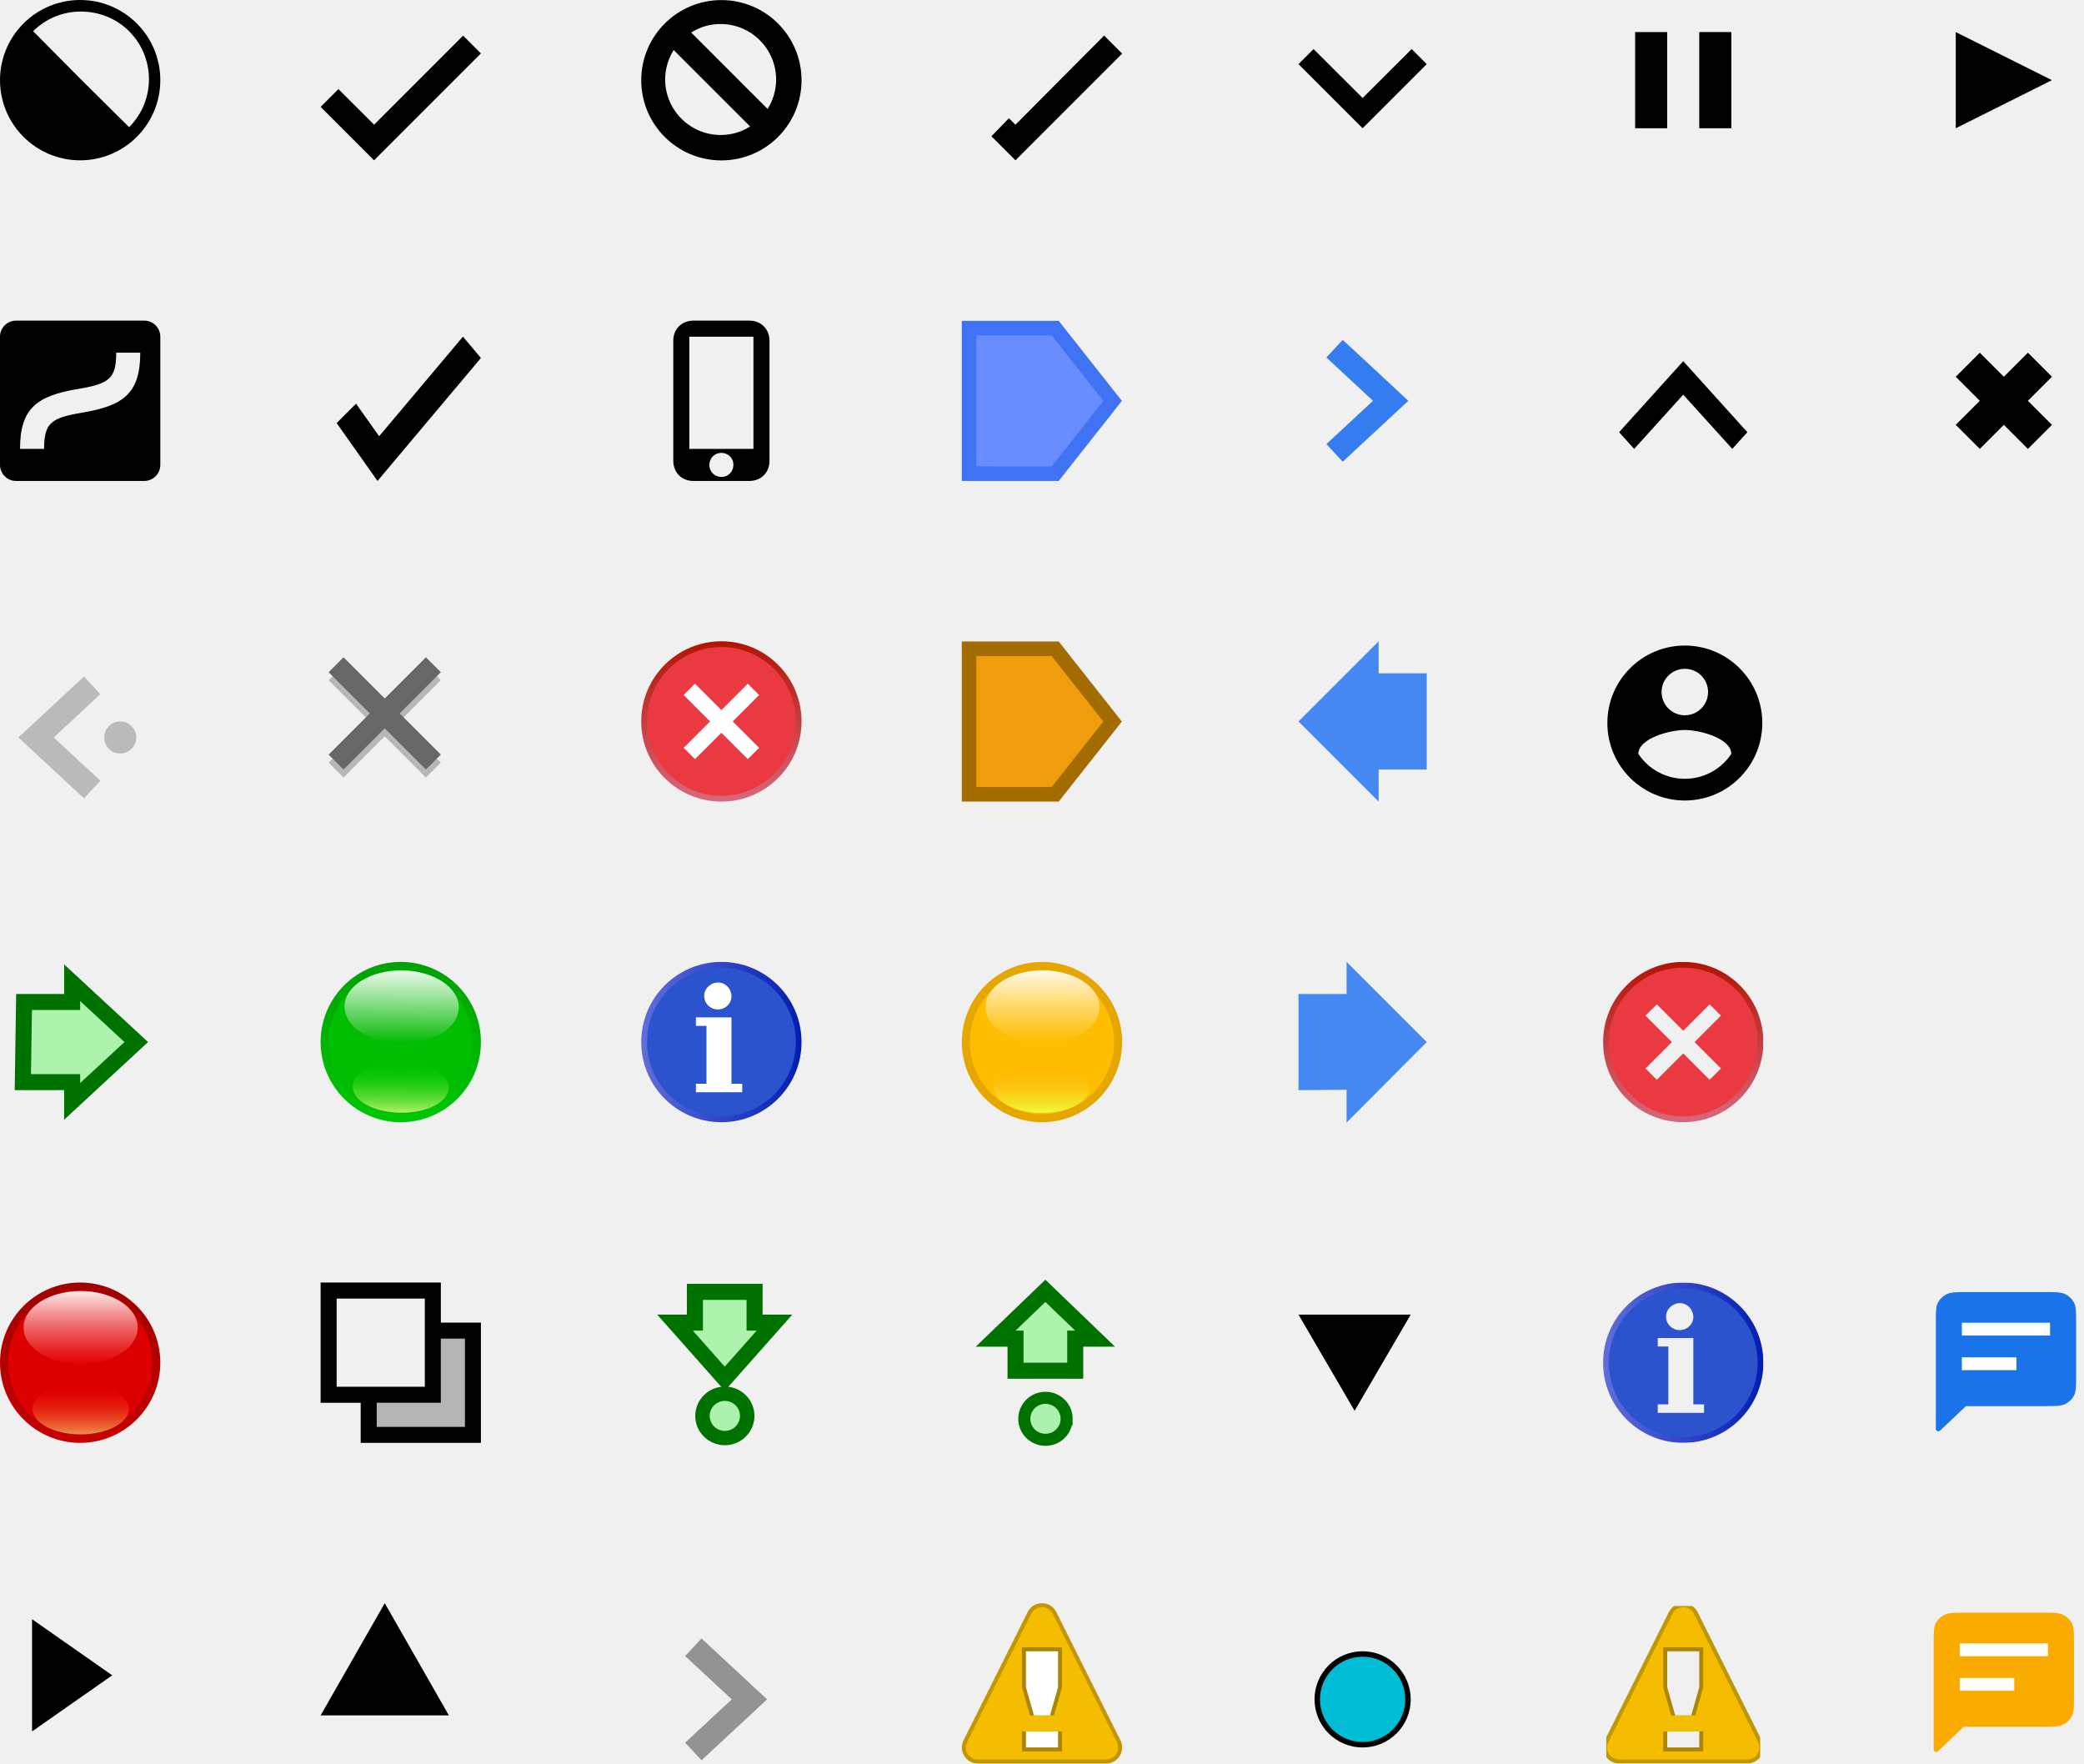
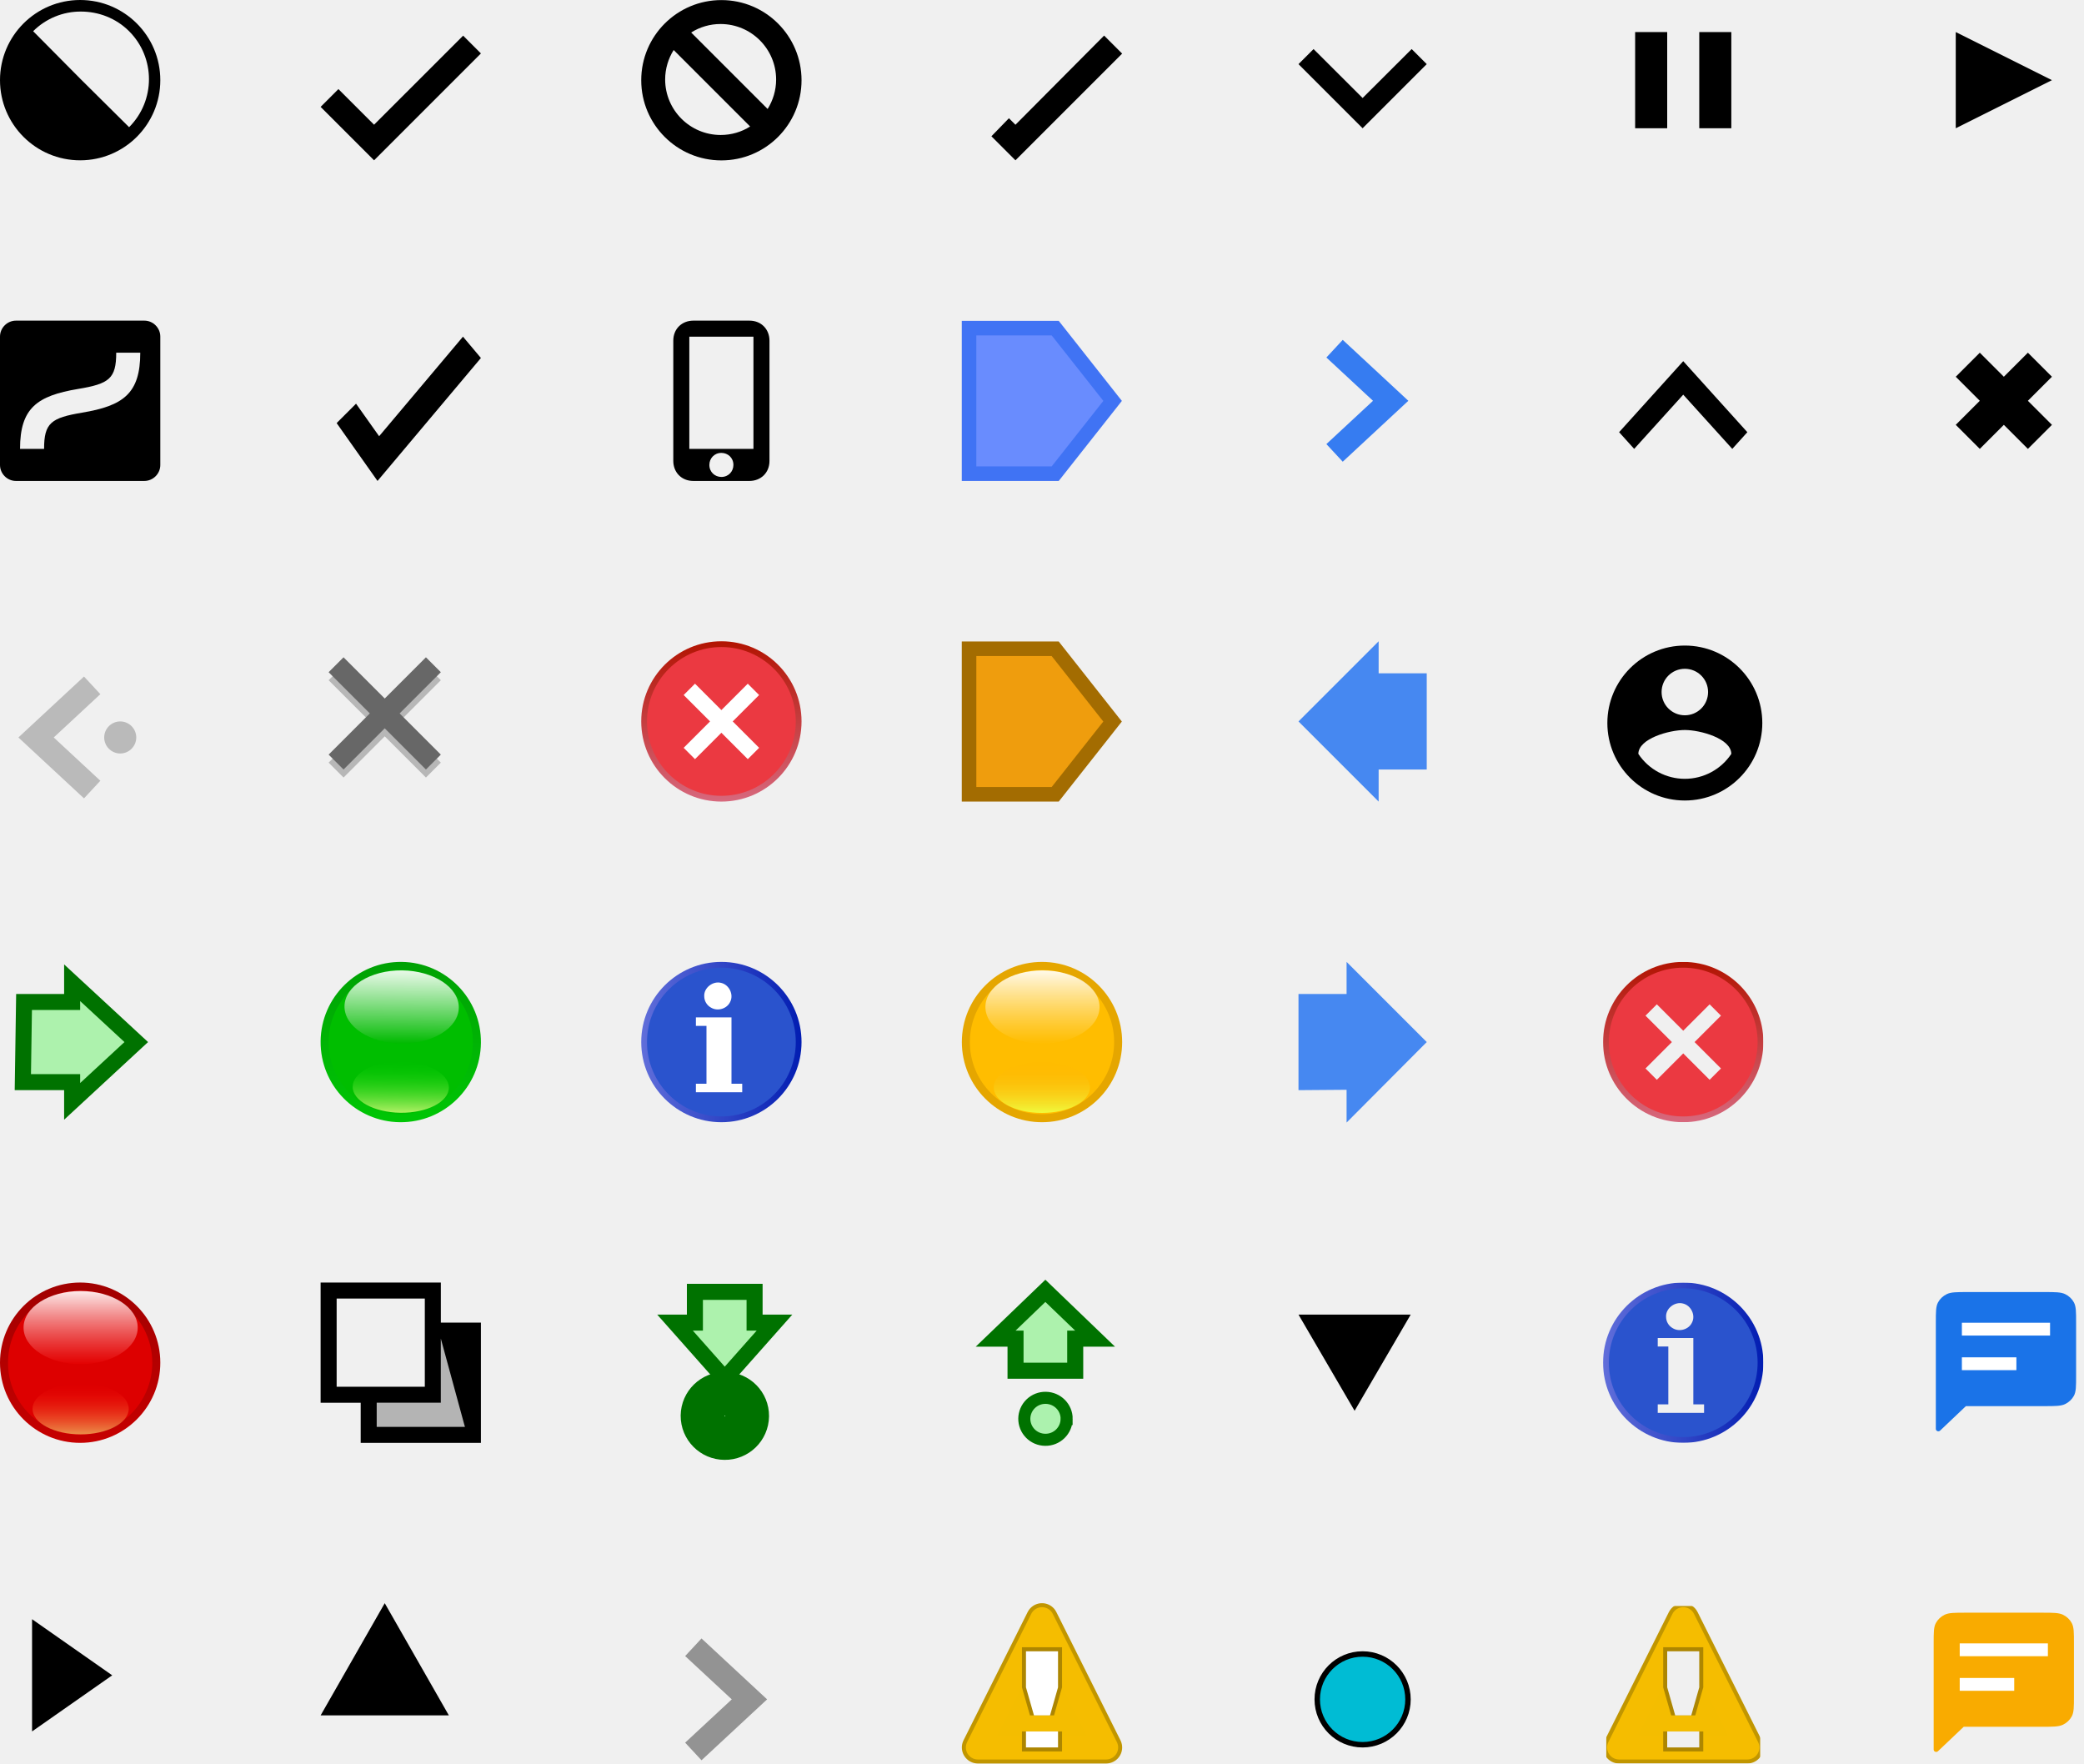
<svg xmlns="http://www.w3.org/2000/svg" xmlns:xlink="http://www.w3.org/1999/xlink" height="110" width="130">
  <defs>
    <linearGradient xlink:href="#a" gradientUnits="userSpaceOnUse" gradientTransform="translate(-.714 -69.286) scale(.71429)" y2="104" y1="104" x2="127" x1="113" id="y" />
    <linearGradient id="a">
      <stop offset="0" stop-color="#606eda" />
      <stop offset="1" stop-color="#021db2" />
    </linearGradient>
    <linearGradient xlink:href="#b" gradientUnits="userSpaceOnUse" gradientTransform="matrix(0 -.41667 -.41667 0 25 10)" x2="24" id="A" />
    <linearGradient id="b">
      <stop offset="0" stop-color="#d7687d" />
      <stop offset="1" stop-color="#b21402" />
    </linearGradient>
  </defs>
  <path d="M0 20.995c0-.55.456-.995.995-.995h8.01c.55 0 .995.455.995.995v8.01c0 .549-.456.995-.995.995H.995C.445 30 0 29.544 0 29.004zm5.123 4.744C7.691 25.312 8.75 24.546 8.75 22h-1.5c0 1.62-.44 1.939-2.373 2.26-2.568.429-3.627 1.194-3.627 3.74h1.5c0-1.62.44-1.937 2.373-2.26zM23.65 27.21l-1.44-2.03L21 26.39 23.55 30 30 22.33 28.88 21z" />
-   <path d="M6.5 46c0 .55.45 1 1 1s1-.45 1-1-.45-1-1-1-1 .45-1 1" fill="#bababa" />
-   <path d="M5.75 42.75L2.25 46l3.5 3.25" fill="none" stroke="#bababa" stroke-width="1.5" />
-   <path d="M27.5 42.43l-.93-.93L24 44.07l-2.57-2.57-.93.93L23.07 45l-2.57 2.57.93.93L24 45.93l2.57 2.57.93-.93L24.93 45l2.57-2.57z" fill-opacity=".24" />
-   <path d="M27.5 41.93l-.93-.93L24 43.57 21.43 41l-.93.93 2.57 2.57-2.57 2.57.93.93L24 45.43 26.57 48l.93-.93-2.57-2.57 2.57-2.57z" fill="#676767" />
+   <path style="fill:#bababa" d="M46.5 25c0 .55.45 1 1 1s1-.45 1-1-.45-1-1-1-1 .45-1 1" transform="translate(-40 21)" />
+   <path style="fill:none;stroke:#bababa;stroke-width:1.5" d="M45.75 21.75 42.25 25l3.5 3.25" transform="translate(-40 21)" />
+   <path style="fill-opacity:.24" d="m184.5 100.43-.93-.93-2.57 2.57-2.57-2.57-.93.93 2.57 2.57-2.57 2.57.93.93 2.57-2.57 2.57 2.57.93-.93-2.57-2.57 2.57-2.57z" transform="translate(-157 -58)" />
+   <path style="fill:#676767" d="m184.5 99.93-.93-.93-2.57 2.57-2.57-2.57-.93.93 2.57 2.57-2.57 2.57.93.93 2.57-2.57 2.57 2.57.93-.93-2.57-2.57 2.57-2.57z" transform="translate(-157 -58)" />
  <path d="M43.25 20c-.7 0-1.25.5-1.25 1.25v7.5c0 .7.5 1.25 1.25 1.25h3.5c.7 0 1.25-.5 1.25-1.25v-7.5c0-.7-.5-1.25-1.25-1.25zM43 21h4v7h-4zm2 7.25c.4 0 .75.3.75.75 0 .4-.3.75-.75.75-.4 0-.75-.3-.75-.75 0-.4.3-.75.75-.75z" />
  <g transform="translate(40 40)">
-     <path d="M25 0c-2.76 0-5 2.24-5 5s2.24 5 5 5 5-2.24 5-5-2.24-5-5-5" transform="translate(-20)" fill="url(#c)" />
-     <path d="M.36 5C.36 7.56 2.44 9.64 5 9.64c2.56 0 4.64-2.08 4.64-4.64C9.64 2.44 7.56.36 5 .36 2.44.36.36 2.44.36 5" fill="#eb3941" />
-     <path d="M3 3l4 4M7 3L3 7" stroke="#fff" />
+     <path style="fill:url(#c)" d="M25 0c-2.76 0-5 2.24-5 5s2.24 5 5 5 5-2.24 5-5-2.24-5-5-5" transform="translate(-20)" />
+     <path style="fill:#eb3941" d="M20.36 5c0 2.56 2.08 4.64 4.64 4.64 2.56 0 4.64-2.08 4.64-4.64 0-2.56-2.08-4.64-4.64-4.64-2.56 0-4.64 2.08-4.64 4.64" transform="translate(-20)" />
+     <path style="stroke:#fff" d="m23 3 4 4M27 3l-4 4" transform="translate(-20)" />
    <defs>
      <linearGradient id="d">
        <stop offset="0" stop-color="#d7687d" />
        <stop offset="1" stop-color="#b21402" />
      </linearGradient>
      <linearGradient xlink:href="#d" gradientUnits="userSpaceOnUse" gradientTransform="matrix(0 -.41667 -.41667 0 25 10)" x2="24" id="c" />
    </defs>
  </g>
-   <path d="M4.5 61.3l4 3.7-4 3.7v-1.2H1.425l.075-5h3z" fill="#adf2ad" stroke="#007200" />
+   <path d="m4.5 61.3 4 3.7-4 3.7v-1.2H1.425l.075-5h3z" style="fill:#adf2ad;stroke:#007200;stroke-width:1;stroke-miterlimit:4;stroke-dasharray:none" />
  <g transform="translate(20 60)">
-     <path d="M144.95 10A5.002 5.002 0 01140 4.95 5.002 5.002 0 01145.05 0c2.76.03 4.98 2.29 4.95 5.05a5.002 5.002 0 01-5.05 4.95z" transform="translate(-140)" fill="url(#e)" />
-     <path d="M9.5 5.05A4.494 4.494 0 014.95 9.5 4.494 4.494 0 01.5 4.95 4.494 4.494 0 015.05.5C7.54.53 9.53 2.56 9.5 5.05z" fill="#00be00" />
-     <path d="M145.08.53c1.97.02 3.55 1.06 3.54 2.32-.01 1.26-1.62 2.26-3.59 2.24-1.97-.02-3.55-1.06-3.54-2.32.01-1.26 1.62-2.26 3.59-2.24z" transform="translate(-140)" fill="url(#f)" />
-     <path d="M144.98 9.41c1.66.02 3.01-.68 3.02-1.56.01-.88-1.33-1.61-2.98-1.63-1.66-.02-3.01.68-3.02 1.56-.01.88 1.33 1.61 2.98 1.63z" transform="translate(-140)" fill="url(#g)" />
+     <path style="fill:url(#e)" d="M144.95 10A5.002 5.002 0 0 1 140 4.95 5.002 5.002 0 0 1 145.05 0c2.76.03 4.98 2.29 4.95 5.05a5.002 5.002 0 0 1-5.05 4.95z" transform="translate(-140)" />
+     <path style="fill:#00be00" d="M149.5 5.05a4.494 4.494 0 0 1-4.55 4.45 4.494 4.494 0 0 1-4.45-4.55A4.494 4.494 0 0 1 145.05.5c2.49.03 4.48 2.06 4.45 4.55z" transform="translate(-140)" />
+     <path style="fill:url(#f)" d="M145.08.53c1.97.02 3.55 1.06 3.54 2.32-.01 1.26-1.62 2.26-3.59 2.24-1.97-.02-3.55-1.06-3.54-2.32.01-1.26 1.62-2.26 3.59-2.24z" transform="translate(-140)" />
+     <path style="fill:url(#g)" d="M144.98 9.41c1.66.02 3.01-.68 3.02-1.56.01-.88-1.33-1.61-2.98-1.63-1.66-.02-3.01.68-3.02 1.56-.01.88 1.33 1.61 2.98 1.63z" transform="translate(-140)" />
    <defs>
      <linearGradient id="h">
        <stop offset="0" stop-opacity="0" stop-color="#00d600" />
        <stop offset="1" stop-opacity=".81" stop-color="#d8fc7b" />
      </linearGradient>
      <linearGradient id="i">
        <stop offset="0" stop-color="#00ba00" />
        <stop offset="1" stop-opacity=".91" stop-color="#fff" />
      </linearGradient>
      <linearGradient id="j">
        <stop offset="0" stop-color="#00a104" />
        <stop offset="1" stop-color="#00c605" />
      </linearGradient>
      <linearGradient xlink:href="#h" gradientUnits="userSpaceOnUse" gradientTransform="matrix(-.0048 .4396 .78038 .00853 65.608 -94.834)" y2="103.16" y1="103.16" x2="235.12" x1="227.88" id="g" />
      <linearGradient xlink:href="#i" gradientUnits="userSpaceOnUse" gradientTransform="matrix(.00687 -.62923 .9267 .01012 47.871 147.44)" y2="103.16" y1="103.16" x2="235.12" x1="227.88" id="f" />
      <linearGradient xlink:href="#j" gradientUnits="userSpaceOnUse" gradientTransform="matrix(-.01507 1.3791 -1.3006 -.0142 282.66 -312.8)" y2="103.16" y1="103.16" x2="235.12" x1="227.88" id="e" />
    </defs>
  </g>
  <g transform="translate(40 60)">
-     <path d="M85 0c-2.76 0-5 2.24-5 5s2.24 5 5 5 5-2.24 5-5-2.24-5-5-5" transform="translate(-80)" fill="url(#k)" />
-     <path d="M.36 5C.36 7.56 2.44 9.64 5 9.64c2.56 0 4.64-2.08 4.64-4.64C9.64 2.44 7.56.36 5 .36 2.44.36.36 2.44.36 5" fill="#2a53cd" />
-     <path d="M3.93 2.14c-.03-.53.55-.97 1.06-.83.5.12.79.73.56 1.18-.2.44-.79.61-1.2.36a.812.812 0 01-.42-.71zm1.7 5.46h.67v.53H3.41V7.6h.66V3.99h-.66v-.53h2.22V7.6z" fill="#fff" />
+     <path style="fill:url(#k)" d="M85 0c-2.76 0-5 2.24-5 5s2.24 5 5 5 5-2.24 5-5-2.24-5-5-5" transform="translate(-80)" />
+     <path style="fill:#2a53cd" d="M80.36 5c0 2.56 2.08 4.64 4.64 4.64 2.56 0 4.64-2.08 4.64-4.64 0-2.56-2.08-4.64-4.64-4.64-2.56 0-4.64 2.08-4.64 4.64" transform="translate(-80)" />
+     <path style="fill:#fff" d="M83.93 2.14c-.03-.53.55-.97 1.06-.83.5.12.79.73.56 1.18-.2.44-.79.61-1.2.36a.812.812 0 0 1-.42-.71zm1.7 5.46h.67v.53h-2.89V7.6h.66V3.99h-.66v-.53h2.22V7.6z" transform="translate(-80)" />
    <defs>
      <linearGradient id="l">
        <stop offset="0" stop-color="#606eda" />
        <stop offset="1" stop-color="#021db2" />
      </linearGradient>
      <linearGradient xlink:href="#l" gradientUnits="userSpaceOnUse" gradientTransform="translate(-.714 -69.286) scale(.71429)" y2="104" y1="104" x2="127" x1="113" id="k" />
    </defs>
  </g>
-   <path d="M60.45 20.467v9.079h5.373l3.582-4.54-3.582-4.539z" fill="#698cfe" stroke="#4073f4" stroke-width=".908" />
-   <path d="M60.45 40.467v9.08h5.372l3.581-4.54-3.581-4.54z" fill="#ef9d0d" stroke="#a36c01" stroke-width=".908" />
+   <path style="fill:#698cfe;stroke:#4073f4;stroke-width:.908" d="M160.45 20.467v9.079h5.373l3.582-4.54-3.582-4.539z" transform="translate(-100)" />
+   <path style="fill:#ef9d0d;stroke:#a36c01;stroke-width:.908" d="M140.45 20.467v9.08h5.372l3.581-4.54-3.581-4.54z" transform="translate(-80 20)" />
  <g transform="translate(60 60)">
-     <path d="M5 10c-2.76 0-5-2.24-5-5s2.24-5 5-5 5 2.24 5 5-2.24 5-5 5z" fill="#e5a600" />
-     <path d="M9.5 5c0 2.49-2.01 4.5-4.5 4.5S.5 7.49.5 5 2.51.5 5 .5 9.5 2.51 9.5 5z" fill="#ffbd00" />
-     <path d="M165.03.53c1.97 0 3.56 1.02 3.56 2.28 0 1.26-1.59 2.28-3.56 2.28s-3.56-1.02-3.56-2.28c0-1.26 1.59-2.28 3.56-2.28z" transform="translate(-160)" fill="url(#m)" />
-     <path d="M164.99 9.42c1.66 0 3-.71 3-1.59 0-.88-1.34-1.59-3-1.59s-3 .71-3 1.59c0 .88 1.34 1.59 3 1.59z" transform="translate(-160)" fill="url(#n)" />
+     <path style="fill:#e5a600" d="M165 10c-2.76 0-5-2.24-5-5s2.24-5 5-5 5 2.24 5 5-2.24 5-5 5z" transform="translate(-160)" />
+     <path style="fill:#ffbd00" d="M169.5 5c0 2.49-2.01 4.5-4.5 4.5s-4.5-2.01-4.5-4.5S162.51.5 165 .5s4.5 2.01 4.5 4.5z" transform="translate(-160)" />
+     <path style="fill:url(#m)" d="M165.03.53c1.97 0 3.56 1.02 3.56 2.28 0 1.26-1.59 2.28-3.56 2.28s-3.56-1.02-3.56-2.28c0-1.26 1.59-2.28 3.56-2.28z" transform="translate(-160)" />
+     <path style="fill:url(#n)" d="M164.99 9.42c1.66 0 3-.71 3-1.59 0-.88-1.34-1.59-3-1.59s-3 .71-3 1.59c0 .88 1.34 1.59 3 1.59z" transform="translate(-160)" />
    <defs>
      <linearGradient id="o">
        <stop offset="0" stop-opacity="0" stop-color="#ffa801" />
        <stop offset="1" stop-color="#f0fb3d" />
      </linearGradient>
      <linearGradient id="p">
        <stop offset="0" stop-opacity=".65" stop-color="#ffbd00" />
        <stop offset="1" stop-opacity=".91" stop-color="#fff" />
      </linearGradient>
      <linearGradient xlink:href="#o" gradientUnits="userSpaceOnUse" gradientTransform="matrix(0 .43966 .78049 0 84.444 -93.924)" y2="103.16" y1="103.16" x2="235.12" x1="227.88" id="n" />
      <linearGradient xlink:href="#p" gradientUnits="userSpaceOnUse" gradientTransform="matrix(0 -.62931 .92683 0 69.47 148.53)" y2="103.16" y1="103.16" x2="235.12" x1="227.88" id="m" />
    </defs>
  </g>
  <g transform="translate(0 80)">
-     <path d="M125 10c-2.76 0-5-2.24-5-5s2.24-5 5-5 5 2.24 5 5-2.24 5-5 5z" transform="translate(-120)" fill="url(#q)" />
-     <path d="M9.5 5c0 2.49-2.01 4.5-4.5 4.5S.5 7.49.5 5 2.51.5 5 .5 9.5 2.51 9.5 5z" fill="#d00" />
-     <path d="M125.03.53c1.97 0 3.56 1.02 3.56 2.28 0 1.26-1.59 2.28-3.56 2.28s-3.56-1.02-3.56-2.28c0-1.26 1.59-2.28 3.56-2.28z" transform="translate(-120)" fill="url(#r)" />
-     <path d="M125.03 9.47c1.66 0 3-.71 3-1.59 0-.88-1.34-1.59-3-1.59s-3 .71-3 1.59c0 .88 1.34 1.59 3 1.59z" transform="translate(-120)" fill="url(#s)" />
+     <path style="fill:url(#q)" d="M125 10c-2.76 0-5-2.24-5-5s2.24-5 5-5 5 2.24 5 5-2.24 5-5 5z" transform="translate(-120)" />
+     <path style="fill:#d00" d="M129.5 5c0 2.49-2.01 4.5-4.5 4.5s-4.5-2.01-4.5-4.5S122.51.5 125 .5s4.5 2.01 4.5 4.5z" transform="translate(-120)" />
+     <path style="fill:url(#r)" d="M125.03.53c1.97 0 3.56 1.02 3.56 2.28 0 1.26-1.59 2.28-3.56 2.28s-3.56-1.02-3.56-2.28c0-1.26 1.59-2.28 3.56-2.28z" transform="translate(-120)" />
+     <path style="fill:url(#s)" d="M125.03 9.47c1.66 0 3-.71 3-1.59 0-.88-1.34-1.59-3-1.59s-3 .71-3 1.59c0 .88 1.34 1.59 3 1.59z" transform="translate(-120)" />
    <defs>
      <linearGradient id="t">
        <stop offset="0" stop-opacity="0" stop-color="red" />
        <stop offset="1" stop-opacity=".71" stop-color="#f0cb68" />
      </linearGradient>
      <linearGradient id="u">
        <stop offset="0" stop-opacity=".65" stop-color="#e60000" />
        <stop offset="1" stop-opacity=".91" stop-color="#fff" />
      </linearGradient>
      <linearGradient id="v">
        <stop offset="0" stop-color="#a10000" />
        <stop offset="1" stop-color="#c60000" />
      </linearGradient>
      <linearGradient xlink:href="#t" gradientUnits="userSpaceOnUse" gradientTransform="matrix(0 .43966 .78049 0 44.488 -93.88)" y2="103.16" y1="103.16" x2="235.12" x1="227.88" id="s" />
      <linearGradient xlink:href="#u" gradientUnits="userSpaceOnUse" gradientTransform="matrix(0 -.62931 .92683 0 29.47 148.53)" y2="103.16" y1="103.16" x2="235.12" x1="227.88" id="r" />
      <linearGradient xlink:href="#v" gradientUnits="userSpaceOnUse" gradientTransform="matrix(0 1.3793 -1.3008 0 259.08 -314.35)" y2="103.16" y1="103.16" x2="235.12" x1="227.88" id="q" />
    </defs>
  </g>
-   <path d="M20 80h10v10H20z" fill="none" />
-   <path d="M27.5 82.5V80H20v7.5h2.5V90H30v-7.5zM21 81h5.5v5.5H21zm2.5 6.5h4v-4H29V89h-5.5z" />
-   <path d="M23.5 87.5h4v-4H29V89h-5.5z" fill-opacity=".25" />
-   <g fill="#acf2ae" stroke="#007200" stroke-width="2.577">
-     <path d="M144.95 10A5.002 5.002 0 01140 4.95 5.002 5.002 0 01145.05 0c2.76.03 4.98 2.29 4.95 5.05a5.002 5.002 0 01-5.05 4.95z" transform="matrix(.29356 0 0 .2909 2.65 86.864)" />
-     <path d="M149.5 5.05a4.494 4.494 0 01-4.55 4.45 4.494 4.494 0 01-4.45-4.55A4.494 4.494 0 01145.05.5c2.49.03 4.48 2.06 4.45 4.55z" transform="matrix(.29356 0 0 .2909 2.65 86.864)" />
-   </g>
-   <path d="M48.313 82.5L45.21 86l-3.102-3.5h1.24v-1.92h3.723v1.92z" fill="#adf2ad" stroke="#007200" />
-   <path d="M66.537 88.514a1.314 1.314 0 01-1.335 1.295 1.313 1.313 0 01-1.306-1.324 1.314 1.314 0 011.335-1.294c.731.009 1.315.6 1.307 1.323z" fill="#acf2ae" stroke="#007200" stroke-width=".753" />
-   <path d="M62.108 83.5l3.102-2.982 3.102 2.982h-1.24v2h-3.723v-2z" fill="#adf2ad" stroke="#007200" />
-   <path d="M83.25 21.75l3.5 3.25-3.5 3.25" fill="none" stroke="#367cf1" stroke-width="1.5" />
-   <path d="M86 40l-5 5 5 5v-2h3v-6h-3zM84 60l5 5-5 5.022v-2.045L81 68v-6h3z" fill="#4688f1" />
-   <path d="M84.5 88l3.5-6h-7M7 104.5L2 101v7M24 100l4 7h-8" />
-   <path d="M43.25 102.75l3.5 3.25-3.5 3.25" fill="none" stroke="#939393" stroke-width="1.5" />
-   <path d="M61 109l4-8 4 8z" stroke="#c19600" stroke-width="2" stroke-linejoin="round" />
-   <path d="M61 109l4-8 4 8z" fill="#f4bd00" stroke="#f5bd00" stroke-width="1.5" stroke-linejoin="round" />
-   <path d="M63.75 102.75h2.5v2.5l-.5 1.75h-1.5l-.5-1.75v-2.5m0 5.25h2.5v1.25h-2.5" fill="#ad8601" />
-   <path d="M64 103h2v2.25l-.5 1.75h-1l-.5-1.75V103m0 5h2v1h-2" fill="#fff" />
-   <text y="118.387" x="3.051" style="line-height:0%" font-weight="400" font-family="sans-serif" letter-spacing="0" word-spacing="0" fill="#ccc">
-     <tspan style="line-height:1.25" y="118.387" x="3.051" font-size="8">a</tspan>
-   </text>
-   <text y="118.387" x="23.051" style="line-height:0%" font-weight="400" font-family="sans-serif" letter-spacing="0" word-spacing="0" fill="#ccc">
-     <tspan style="line-height:1.25" y="118.387" x="23.051" font-size="8">b</tspan>
-   </text>
-   <text y="118.387" x="43.051" style="line-height:0%" font-weight="400" font-family="sans-serif" letter-spacing="0" word-spacing="0" fill="#ccc">
-     <tspan style="line-height:1.25" y="118.387" x="43.051" font-size="8">c</tspan>
-   </text>
-   <text y="118.387" x="63.051" style="line-height:0%" font-weight="400" font-family="sans-serif" letter-spacing="0" word-spacing="0" fill="#ccc">
-     <tspan style="line-height:1.25" y="118.387" x="63.051" font-size="8">d</tspan>
-   </text>
-   <text y="118.387" x="83.051" style="line-height:0%" font-weight="400" font-family="sans-serif" letter-spacing="0" word-spacing="0" fill="#ccc">
-     <tspan style="line-height:1.25" y="118.387" x="83.051" font-size="8">e</tspan>
-   </text>
-   <text y="107.818" x="-7.026" style="line-height:0%" font-weight="400" font-family="sans-serif" letter-spacing="0" word-spacing="0" fill="#ccc">
-     <tspan style="line-height:1.25" y="107.818" x="-7.026" font-size="8">1</tspan>
-   </text>
-   <text y="87.88" x="-6.819" style="line-height:0%" font-weight="400" font-family="sans-serif" letter-spacing="0" word-spacing="0" fill="#ccc">
-     <tspan style="line-height:1.25" y="87.88" x="-6.819" font-size="8">2</tspan>
-   </text>
-   <text y="67.992" x="-6.756" style="line-height:0%" font-weight="400" font-family="sans-serif" letter-spacing="0" word-spacing="0" fill="#ccc">
-     <tspan style="line-height:1.25" y="67.992" x="-6.756" font-size="8">3</tspan>
-   </text>
-   <text y="47.994" x="-6.917" style="line-height:0%" font-weight="400" font-family="sans-serif" letter-spacing="0" word-spacing="0" fill="#ccc">
-     <tspan style="line-height:1.25" y="47.994" x="-6.917" font-size="8">4</tspan>
-   </text>
-   <text y="28.056" x="-7.108" style="line-height:0%" font-weight="400" font-family="sans-serif" letter-spacing="0" word-spacing="0" fill="#ccc">
-     <tspan style="line-height:1.25" y="28.056" x="-7.108" font-size="8">5</tspan>
-   </text>
-   <circle r="2.5" cy="3" cx="3" transform="matrix(1.13208 0 0 1.13208 81.604 102.604)" fill="#00bcd4" stroke="#000" stroke-width=".3" />
-   <path d="M5 0a5 5 0 100 10A5 5 0 005 0zm.048.721c1.083 0 2.179.4 3.005 1.226a4.234 4.234 0 010 5.986L5.048 4.952l-2.98-3.005A4.18 4.18 0 015.047.721z" />
-   <text y="8" x="-6.68" style="line-height:0%" font-weight="400" font-family="sans-serif" letter-spacing="0" word-spacing="0" fill="#ccc">
-     <tspan style="line-height:1.25" y="8" x="-6.68" font-size="8">6</tspan>
-   </text>
-   <path d="M17.601-2.913h16.232v16.232H17.601z" fill="none" />
-   <path d="M21.11 5.556L20 6.667 23.334 10 30 3.334l-1.11-1.111-5.556 5.555z" fill-rule="evenodd" />
-   <path d="M44.954 8.42a3.467 3.467 0 01-3.462-3.46c0-.678.2-1.309.531-1.84l4.77 4.77c-.531.338-1.162.53-1.84.53m3.462-3.46c0 .676-.2 1.307-.53 1.838l-4.77-4.77a3.405 3.405 0 011.839-.53 3.467 3.467 0 013.461 3.461M45 .005a5 5 0 100 10 5 5 0 000-10" />
-   <path d="M68.875 2.219L63.344 7.78l-.407-.406L61.844 8.5l1.5 1.5L70 3.344l-1.125-1.125z" fill-rule="evenodd" />
-   <text y="118.482" x="103.739" style="line-height:0%" font-weight="400" font-family="sans-serif" letter-spacing="0" word-spacing="0" fill="#ccc">
-     <tspan style="line-height:1.25" y="118.482" x="103.739" font-size="8">f</tspan>
+   <path style="fill:none" d="M60 20h10v10H60z" transform="translate(-40 60)" />
+   <path d="M27.5 82.5V80H20v7.5h2.5V90H30v-7.5zM21 81h5.5v5.5H21zm2.5 6.5h4v-4L29 89h-5.5z" />
+   <path style="fill-opacity:.25" d="M3.5 7.5h4v-4H9V9H3.5z" transform="translate(20 80)" />
+   <g style="fill:#acf2ae;stroke:#007200;stroke-width:2.577">
+     <path d="M45.202 89.773a1.461 1.461 0 0 1-1.454-1.469 1.462 1.462 0 0 1 1.483-1.44c.81.009 1.462.666 1.453 1.469a1.462 1.462 0 0 1-1.482 1.44z" />
+     <path d="M46.537 88.333a1.314 1.314 0 0 1-1.335 1.294 1.313 1.313 0 0 1-1.307-1.323 1.314 1.314 0 0 1 1.336-1.294c.73.008 1.315.599 1.306 1.323z" />
+   </g>
+   <path style="fill:#adf2ad;stroke:#007200;stroke-width:1;stroke-miterlimit:4;stroke-dasharray:none" d="M48.313 82.5 45.21 86l-3.102-3.5h1.24v-1.92h3.723v1.92z" />
+   <path style="fill:#acf2ae;stroke:#007200;stroke-width:.753" d="M66.537 88.514a1.314 1.314 0 0 1-1.335 1.295 1.313 1.313 0 0 1-1.306-1.324 1.314 1.314 0 0 1 1.335-1.294c.731.009 1.315.6 1.307 1.323z" />
+   <path style="fill:#adf2ad;stroke:#007200;stroke-width:1;stroke-miterlimit:4;stroke-dasharray:none" d="m62.108 83.5 3.102-2.982 3.102 2.982h-1.24v2h-3.723v-2z" />
+   <path style="fill:none;stroke:#367cf1;stroke-width:1.5" d="m23.25 21.75 3.5 3.25-3.5 3.25" transform="translate(60)" />
+   <path style="fill:#4688f1" d="m186 20-5 5 5 5v-2h3v-6h-3z" transform="translate(-100 20)" />
+   <path style="fill:#4688f1" d="m186 19.955-5 5 5 5.022v-2.045l3 .023v-6h-3z" transform="matrix(-1 0 0 1 270 40.045)" />
+   <path d="m84.5 88 3.5-6h-7M7 104.5 2 101v7M24 100l4 7h-8" />
+   <path style="fill:none;stroke:#939393;stroke-width:1.5" d="M3.25 21.75 6.75 25l-3.5 3.25" transform="translate(40 81)" />
+   <path style="stroke:#c19600;stroke-width:2;stroke-linejoin:round" d="m61 9 4-8 4 8z" transform="translate(0 100)" />
+   <path style="fill:#f4bd00;stroke:#f5bd00;stroke-width:1.5;stroke-linejoin:round" d="m61 9 4-8 4 8z" transform="translate(0 100)" />
+   <path style="fill:#ad8601" d="M63.75 2.75h2.5v2.5L65.75 7h-1.5l-.5-1.75v-2.5m0 5.25h2.5v1.25h-2.5" transform="translate(0 100)" />
+   <path style="fill:#fff" d="M64 3h2v2.25L65.5 7h-1L64 5.25V3m0 5h2v1h-2" transform="translate(0 100)" />
+   <text y="118.387" x="3.051" style="font-style:normal;font-weight:400;line-height:0%;font-family:sans-serif;letter-spacing:0;word-spacing:0;fill:#ccc;fill-opacity:1;stroke:none" xml:space="preserve">
+     <tspan style="font-size:8px;line-height:1.25;font-family:sans-serif" y="118.387" x="3.051">a</tspan>
+   </text>
+   <text y="118.387" x="23.051" style="font-style:normal;font-weight:400;line-height:0%;font-family:sans-serif;letter-spacing:0;word-spacing:0;fill:#ccc;fill-opacity:1;stroke:none" xml:space="preserve">
+     <tspan style="font-size:8px;line-height:1.25;font-family:sans-serif" y="118.387" x="23.051">b</tspan>
+   </text>
+   <text y="118.387" x="43.051" style="font-style:normal;font-weight:400;line-height:0%;font-family:sans-serif;letter-spacing:0;word-spacing:0;fill:#ccc;fill-opacity:1;stroke:none" xml:space="preserve">
+     <tspan style="font-size:8px;line-height:1.25;font-family:sans-serif" y="118.387" x="43.051">c</tspan>
+   </text>
+   <text y="118.387" x="63.051" style="font-style:normal;font-weight:400;line-height:0%;font-family:sans-serif;letter-spacing:0;word-spacing:0;fill:#ccc;fill-opacity:1;stroke:none" xml:space="preserve">
+     <tspan style="font-size:8px;line-height:1.25;font-family:sans-serif" y="118.387" x="63.051">d</tspan>
+   </text>
+   <text y="118.387" x="83.051" style="font-style:normal;font-weight:400;line-height:0%;font-family:sans-serif;letter-spacing:0;word-spacing:0;fill:#ccc;fill-opacity:1;stroke:none" xml:space="preserve">
+     <tspan style="font-size:8px;line-height:1.25;font-family:sans-serif" y="118.387" x="83.051">e</tspan>
+   </text>
+   <text y="107.818" x="-7.026" style="font-style:normal;font-weight:400;line-height:0%;font-family:sans-serif;letter-spacing:0;word-spacing:0;fill:#ccc;fill-opacity:1;stroke:none" xml:space="preserve">
+     <tspan style="font-size:8px;line-height:1.25;font-family:sans-serif" y="107.818" x="-7.026">1</tspan>
+   </text>
+   <text y="87.88" x="-6.819" style="font-style:normal;font-weight:400;line-height:0%;font-family:sans-serif;letter-spacing:0;word-spacing:0;fill:#ccc;fill-opacity:1;stroke:none" xml:space="preserve">
+     <tspan style="font-size:8px;line-height:1.25;font-family:sans-serif" y="87.88" x="-6.819">2</tspan>
+   </text>
+   <text y="67.992" x="-6.756" style="font-style:normal;font-weight:400;line-height:0%;font-family:sans-serif;letter-spacing:0;word-spacing:0;fill:#ccc;fill-opacity:1;stroke:none" xml:space="preserve">
+     <tspan style="font-size:8px;line-height:1.25;font-family:sans-serif" y="67.992" x="-6.756">3</tspan>
+   </text>
+   <text y="47.994" x="-6.917" style="font-style:normal;font-weight:400;line-height:0%;font-family:sans-serif;letter-spacing:0;word-spacing:0;fill:#ccc;fill-opacity:1;stroke:none" xml:space="preserve">
+     <tspan style="font-size:8px;line-height:1.25;font-family:sans-serif" y="47.994" x="-6.917">4</tspan>
+   </text>
+   <text y="28.056" x="-7.108" style="font-style:normal;font-weight:400;line-height:0%;font-family:sans-serif;letter-spacing:0;word-spacing:0;fill:#ccc;fill-opacity:1;stroke:none" xml:space="preserve">
+     <tspan style="font-size:8px;line-height:1.25;font-family:sans-serif" y="28.056" x="-7.108">5</tspan>
+   </text>
+   <circle r="2.5" cy="3" cx="3" style="fill:#00bcd4;stroke:#000;stroke-width:.3" transform="matrix(1.13208 0 0 1.13208 81.604 102.604)" />
+   <path d="M5 0a5 5 0 1 0 0 10A5 5 0 0 0 5 0zm.048.721c1.083 0 2.179.4 3.005 1.226a4.234 4.234 0 0 1 0 5.986L5.048 4.952l-2.98-3.005A4.18 4.18 0 0 1 5.047.721z" style="fill:#000;fill-opacity:1;stroke-width:0;stroke-miterlimit:4" />
+   <text y="8" x="-6.68" style="font-style:normal;font-weight:400;line-height:0%;font-family:sans-serif;letter-spacing:0;word-spacing:0;fill:#ccc;fill-opacity:1;stroke:none" xml:space="preserve">
+     <tspan style="font-size:8px;line-height:1.25;font-family:sans-serif" y="8" x="-6.68">6</tspan>
+   </text>
+   <path d="M4.308 4.525H20.54v16.232H4.308z" style="fill:none" transform="translate(13.293 -7.438)" />
+   <path d="m7.818 12.995-1.111 1.11 3.334 3.333 6.666-6.666-1.11-1.11-5.556 5.555z" style="fill-rule:evenodd" transform="translate(13.293 -7.438)" />
+   <path d="M44.954 8.42a3.467 3.467 0 0 1-3.462-3.46c0-.678.2-1.309.531-1.84l4.77 4.77c-.531.338-1.162.53-1.84.53m3.462-3.46c0 .676-.2 1.307-.53 1.838l-4.77-4.77a3.405 3.405 0 0 1 1.839-.53 3.467 3.467 0 0 1 3.461 3.461M45 .005a5 5 0 1 0 0 10 5 5 0 0 0 0-10" />
+   <path d="m55.582 9.657-5.531 5.563-.407-.407-1.093 1.125 1.5 1.5 6.656-6.656-1.125-1.125z" style="fill-rule:evenodd" transform="translate(13.293 -7.438)" />
+   <text y="118.482" x="103.739" style="font-style:normal;font-weight:400;line-height:0%;font-family:sans-serif;letter-spacing:0;word-spacing:0;fill:#ccc;fill-opacity:1;stroke:none" xml:space="preserve">
+     <tspan style="font-size:8px;line-height:1.25;font-family:sans-serif" y="118.482" x="103.739">f</tspan>
  </text>
  <g mask="url(#w)" transform="translate(100 100)">
-     <path d="M1 9l4-8 4 8z" stroke="#c19600" stroke-width="2" stroke-linejoin="round" />
-     <path d="M1 9l4-8 4 8z" fill="#f4bd00" stroke="#f5bd00" stroke-width="1.5" stroke-linejoin="round" />
-     <path d="M3.75 2.75h2.5v2.5L5.75 7h-1.5l-.5-1.75v-2.5m0 5.25h2.5v1.25h-2.5" fill="#ad8601" />
+     <path style="stroke:#c19600;stroke-width:2;stroke-linejoin:round" d="m61 9 4-8 4 8z" transform="translate(-60)" />
+     <path style="fill:#f4bd00;stroke:#f5bd00;stroke-width:1.5;stroke-linejoin:round" d="m61 9 4-8 4 8z" transform="translate(-60)" />
+     <path style="fill:#ad8601" d="M63.75 2.75h2.5v2.5L65.75 7h-1.5l-.5-1.75v-2.5m0 5.25h2.5v1.25h-2.5" transform="translate(-60)" />
    <mask id="w">
-       <path fill="#fff" d="M0 0h10v10H0z" />
-       <path d="M64 3h2v2.25L65.5 7h-1L64 5.25V3m0 5h2v1h-2" transform="translate(-60)" />
+       <path style="fill:#fff" d="M0 0h10v10H0z" />
+       <path style="fill:#000" d="M64 3h2v2.25L65.5 7h-1L64 5.25V3m0 5h2v1h-2" transform="translate(-60)" />
    </mask>
  </g>
  <g mask="url(#x)" transform="translate(100 80)">
-     <path d="M85 0c-2.76 0-5 2.24-5 5s2.24 5 5 5 5-2.24 5-5-2.24-5-5-5" transform="translate(-80)" fill="url(#y)" />
-     <path d="M.36 5C.36 7.56 2.44 9.64 5 9.64c2.56 0 4.64-2.08 4.64-4.64C9.64 2.44 7.56.36 5 .36 2.44.36.36 2.44.36 5" fill="#2a53cd" />
+     <path style="fill:url(#y)" d="M85 0c-2.76 0-5 2.24-5 5s2.24 5 5 5 5-2.24 5-5-2.24-5-5-5" transform="translate(-80)" />
+     <path style="fill:#2a53cd" d="M80.36 5c0 2.56 2.08 4.64 4.64 4.64 2.56 0 4.64-2.08 4.64-4.64 0-2.56-2.08-4.64-4.64-4.64-2.56 0-4.64 2.08-4.64 4.64" transform="translate(-80)" />
    <mask id="x">
-       <path fill="#fff" d="M0 0h10v10H0z" />
-       <path d="M83.93 2.14c-.03-.53.55-.97 1.06-.83.5.12.79.73.56 1.18-.2.44-.79.61-1.2.36a.812.812 0 01-.42-.71zm1.7 5.46h.67v.53h-2.89V7.6h.66V3.99h-.66v-.53h2.22V7.6z" transform="translate(-80)" />
+       <path style="fill:#fff" d="M0 0h10v10H0z" />
+       <path style="fill:#000" d="M83.93 2.14c-.03-.53.55-.97 1.06-.83.5.12.79.73.56 1.18-.2.44-.79.61-1.2.36a.812.812 0 0 1-.42-.71zm1.7 5.46h.67v.53h-2.89V7.6h.66V3.99h-.66v-.53h2.22V7.6z" transform="translate(-80)" />
    </mask>
  </g>
  <g mask="url(#z)" transform="translate(100 60)">
-     <path d="M25 0c-2.76 0-5 2.24-5 5s2.24 5 5 5 5-2.24 5-5-2.24-5-5-5" transform="translate(-20)" fill="url(#A)" />
-     <path d="M.36 5C.36 7.56 2.44 9.64 5 9.64c2.56 0 4.64-2.08 4.64-4.64C9.64 2.44 7.56.36 5 .36 2.44.36.36 2.44.36 5" fill="#eb3941" />
+     <path style="fill:url(#A)" d="M25 0c-2.76 0-5 2.24-5 5s2.24 5 5 5 5-2.24 5-5-2.24-5-5-5" transform="translate(-20)" />
+     <path style="fill:#eb3941" d="M20.36 5c0 2.56 2.08 4.64 4.64 4.64 2.56 0 4.64-2.08 4.64-4.64 0-2.56-2.08-4.64-4.64-4.64-2.56 0-4.64 2.08-4.64 4.64" transform="translate(-20)" />
    <mask id="z">
-       <path fill="#fff" d="M0 0h10v10H0z" />
-       <path d="M23 3l4 4M27 3l-4 4" transform="translate(-20)" stroke="#000" />
+       <path style="fill:#fff" d="M0 0h10v10H0z" />
+       <path style="stroke:#000" d="m23 3 4 4M27 3l-4 4" transform="translate(-20)" />
    </mask>
  </g>
-   <g>
-     <path d="M105.1 40.267a4.835 4.835 0 00-4.833 4.833 4.835 4.835 0 004.833 4.833 4.835 4.835 0 004.833-4.833 4.835 4.835 0 00-4.833-4.833zm0 1.45c.802 0 1.45.647 1.45 1.45 0 .802-.648 1.45-1.45 1.45-.802 0-1.45-.648-1.45-1.45 0-.803.648-1.45 1.45-1.45zm0 6.863a3.48 3.48 0 01-2.9-1.556c.014-.962 1.933-1.489 2.9-1.489.962 0 2.885.527 2.9 1.489a3.48 3.48 0 01-2.9 1.556z" />
-     <path d="M99.3 39.3h11.6v11.6H99.3z" fill="none" />
-   </g>
-   <path d="M105 22.528l-4 4.43.94 1.042 3.06-3.382L108.06 28l.94-1.041z" />
-   <path d="M76.448 14.99h17.528v19.416H76.448z" fill="none" />
-   <path d="M88.06 3.06L85 6.113 81.94 3.06 81 4l4 4 4-4zM102 2h2v6h-2z" />
+   <g style="fill:#000">
+     <path d="M105.1 40.267a4.835 4.835 0 0 0-4.833 4.833 4.835 4.835 0 0 0 4.833 4.833 4.835 4.835 0 0 0 4.833-4.833 4.835 4.835 0 0 0-4.833-4.833zm0 1.45c.802 0 1.45.647 1.45 1.45 0 .802-.648 1.45-1.45 1.45-.802 0-1.45-.648-1.45-1.45 0-.803.648-1.45 1.45-1.45zm0 6.863a3.48 3.48 0 0 1-2.9-1.556c.014-.962 1.933-1.489 2.9-1.489.962 0 2.885.527 2.9 1.489a3.48 3.48 0 0 1-2.9 1.556z" />
+     <path style="fill:none" d="M0 0h24v24H0z" transform="matrix(.48333 0 0 .48333 99.3 39.3)" />
+   </g>
+   <path d="m105 22.528-4 4.43.94 1.042 3.06-3.382L108.06 28l.94-1.041z" style="fill:#000" />
+   <path d="M76.448 14.99h17.528v19.416H76.448z" style="fill:none" />
+   <path d="M88.06 3.06 85 6.113 81.94 3.06 81 4l4 4 4-4z" style="fill:#000" />
+   <path style="stroke-width:1.132" d="M102 2h2v6h-2z" />
  <a>
-     <path d="M106 2h2v6h-2z" />
+     <path style="stroke-width:1.132" d="M106 2h2v6h-2z" />
  </a>
-   <text y="117.219" x="122.66" style="line-height:0%" font-weight="400" font-family="sans-serif" letter-spacing="0" word-spacing="0" fill="#ccc">
-     <tspan style="line-height:1.25" y="117.219" x="122.66" font-size="8">g</tspan>
-   </text>
-   <path d="M128 5l-6 3V2zM128 26.5l-1.5 1.5-1.5-1.5-1.5 1.5-1.5-1.5 1.5-1.5-1.5-1.5 1.5-1.5 1.5 1.5 1.5-1.5 1.5 1.5-1.5 1.5z" />
-   <g fill="none">
-     <path d="M120.894 81.24c-.136.254-.136.586-.136 1.25V89.13c0 .132.168.198.266.105l1.609-1.526h4.875c.7 0 1.05 0 1.317-.13a1.22 1.22 0 00.546-.518c.137-.253.137-.585.137-1.25v-3.32c0-.665 0-.997-.137-1.25a1.22 1.22 0 00-.546-.519c-.267-.129-.617-.129-1.317-.129h-4.75c-.7 0-1.05 0-1.318.13a1.22 1.22 0 00-.546.518z" clip-rule="evenodd" fill="#1a73e8" fill-rule="evenodd" />
-     <path fill="#fff" fill-rule="evenodd" d="M122.382 82.507h5.5v.8h-5.5zM122.382 84.665h3.4v.8h-3.4z" />
-     <path d="M120.759 101.24c-.136.254-.136.586-.136 1.25V109.13c0 .132.168.198.266.105l1.609-1.526h4.875c.7 0 1.05 0 1.317-.13a1.22 1.22 0 00.546-.518c.137-.253.137-.585.137-1.25v-3.32c0-.665 0-.997-.137-1.25a1.22 1.22 0 00-.546-.519c-.267-.129-.617-.129-1.317-.129h-4.75c-.7 0-1.05 0-1.318.13a1.22 1.22 0 00-.546.518z" clip-rule="evenodd" fill="#f9ab00" fill-rule="evenodd" />
-     <path fill="#fff" fill-rule="evenodd" d="M122.247 102.508h5.5v.8h-5.5zM122.247 104.665h3.4v.8h-3.4z" />
-     <text transform="matrix(.60879 0 0 .60879 118.75 98.91)" y="-178.896" x="-211.003" style="line-height:1.25" font-weight="400" font-size="8.761" font-family="sans-serif" fill="#000" stroke-width="1.643">
-       <tspan y="-178.896" x="-211.003">Sprites are deprecated, do not modify this file.</tspan>
-       <tspan y="-167.945" x="-211.003">See readme in front_end/Images for the new workflow.</tspan>
+   <text y="117.219" x="122.66" style="font-style:normal;font-weight:400;line-height:0%;font-family:sans-serif;letter-spacing:0;word-spacing:0;fill:#ccc;fill-opacity:1;stroke:none" xml:space="preserve">
+     <tspan style="font-size:8px;line-height:1.25;font-family:sans-serif" y="117.219" x="122.66">g</tspan>
+   </text>
+   <path d="m128 5-6 3V2zM128 26.5l-1.5 1.5-1.5-1.5-1.5 1.5-1.5-1.5 1.5-1.5-1.5-1.5 1.5-1.5 1.5 1.5 1.5-1.5 1.5 1.5-1.5 1.5z" />
+   <g style="fill:none">
+     <path style="clip-rule:evenodd;fill:#1a73e8;fill-rule:evenodd;stroke-width:1;fill-opacity:1" d="M3.43-29.796c-.218.428-.218.988-.218 2.108v5.6a104.578 104.578 0 0 0 0 .45v5.146c0 .223.27.335.427.177l2.573-2.573h7.8c1.12 0 1.68 0 2.108-.218a2 2 0 0 0 .874-.874c.218-.428.218-.988.218-2.108v-5.6c0-1.12 0-1.68-.218-2.108a2 2 0 0 0-.874-.874c-.428-.218-.988-.218-2.108-.218h-7.6c-1.12 0-1.68 0-2.108.218a2 2 0 0 0-.874.874z" transform="matrix(.625 0 0 .593 118.75 98.91)" />
+     <path style="fill:#fff;fill-opacity:1;fill-rule:evenodd;stroke-width:1.575" d="M5.812-27.66h8.8v1.349h-8.8z" transform="matrix(.625 0 0 .593 118.75 98.91)" />
+     <path style="fill:#fff;fill-opacity:1;fill-rule:evenodd;stroke-width:1.238" d="M5.812-24.022h5.44v1.349h-5.44z" transform="matrix(.625 0 0 .593 118.75 98.91)" />
+     <path style="clip-rule:evenodd;fill:#f9ab00;fill-opacity:1;fill-rule:evenodd;stroke-width:1" d="M3.214 3.931c-.218.428-.218.988-.218 2.108v5.6a104.578 104.578 0 0 0 0 .45v5.147c0 .222.27.334.427.176l2.573-2.573h7.8c1.12 0 1.68 0 2.108-.218a2 2 0 0 0 .874-.874c.218-.428.218-.988.218-2.108v-5.6c0-1.12 0-1.68-.218-2.108a2 2 0 0 0-.874-.874c-.427-.218-.988-.218-2.108-.218h-7.6c-1.12 0-1.68 0-2.108.218a2 2 0 0 0-.874.874z" transform="matrix(.625 0 0 .593 118.75 98.91)" />
+     <path style="fill:#fff;fill-opacity:1;fill-rule:evenodd;stroke-width:1.575" d="M5.596 6.068h8.8v1.349h-8.8z" transform="matrix(.625 0 0 .593 118.75 98.91)" />
+     <path style="fill:#fff;fill-opacity:1;fill-rule:evenodd;stroke-width:1.238" d="M5.596 9.706h5.44v1.349h-5.44z" transform="matrix(.625 0 0 .593 118.75 98.91)" />
+     <text transform="matrix(.60879 0 0 .60879 118.75 98.91)" y="-178.896" x="-211.003" style="font-style:normal;font-weight:400;font-size:8.761px;line-height:1.25;font-family:sans-serif;fill:#000;fill-opacity:1;stroke:none;stroke-width:1.643" xml:space="preserve">
+       <tspan style="stroke-width:1.643;font-size:8.761px" y="-178.896" x="-211.003">Sprites are deprecated, do not modify this file.</tspan>
+       <tspan style="stroke-width:1.643;font-size:8.761px" y="-167.945" x="-211.003">See readme in front_end/Images for the new workflow.</tspan>
    </text>
  </g>
</svg>
